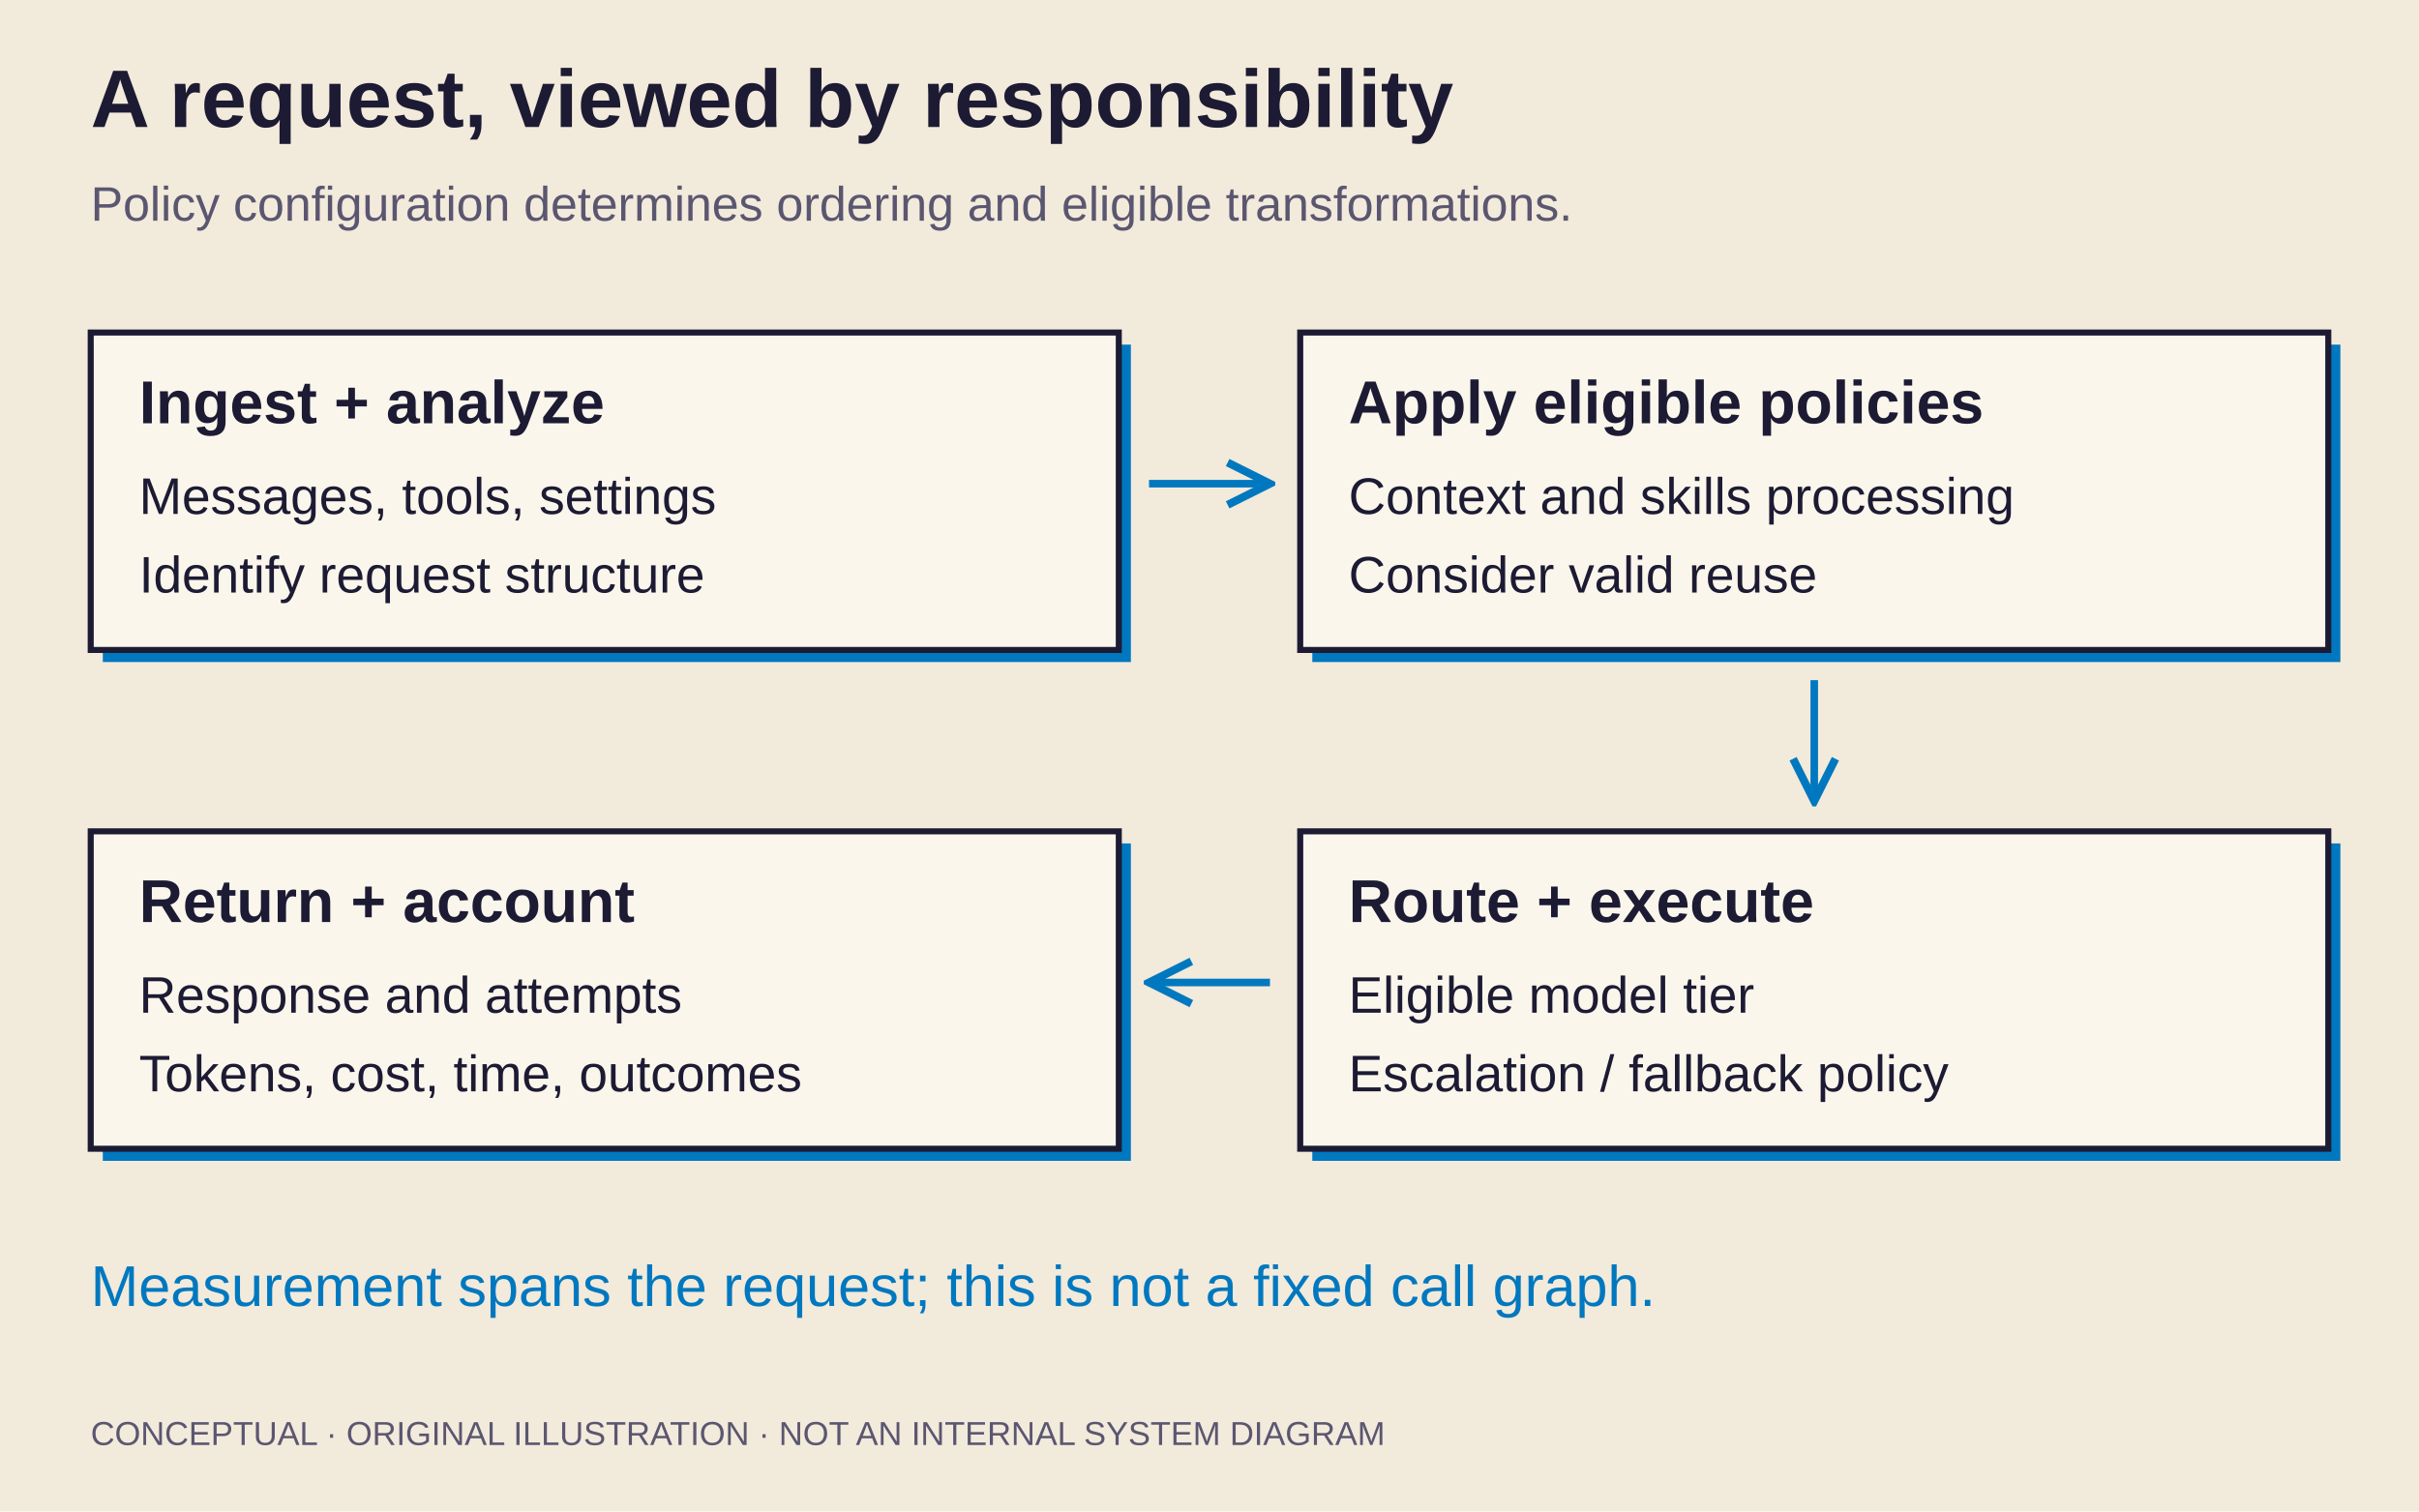
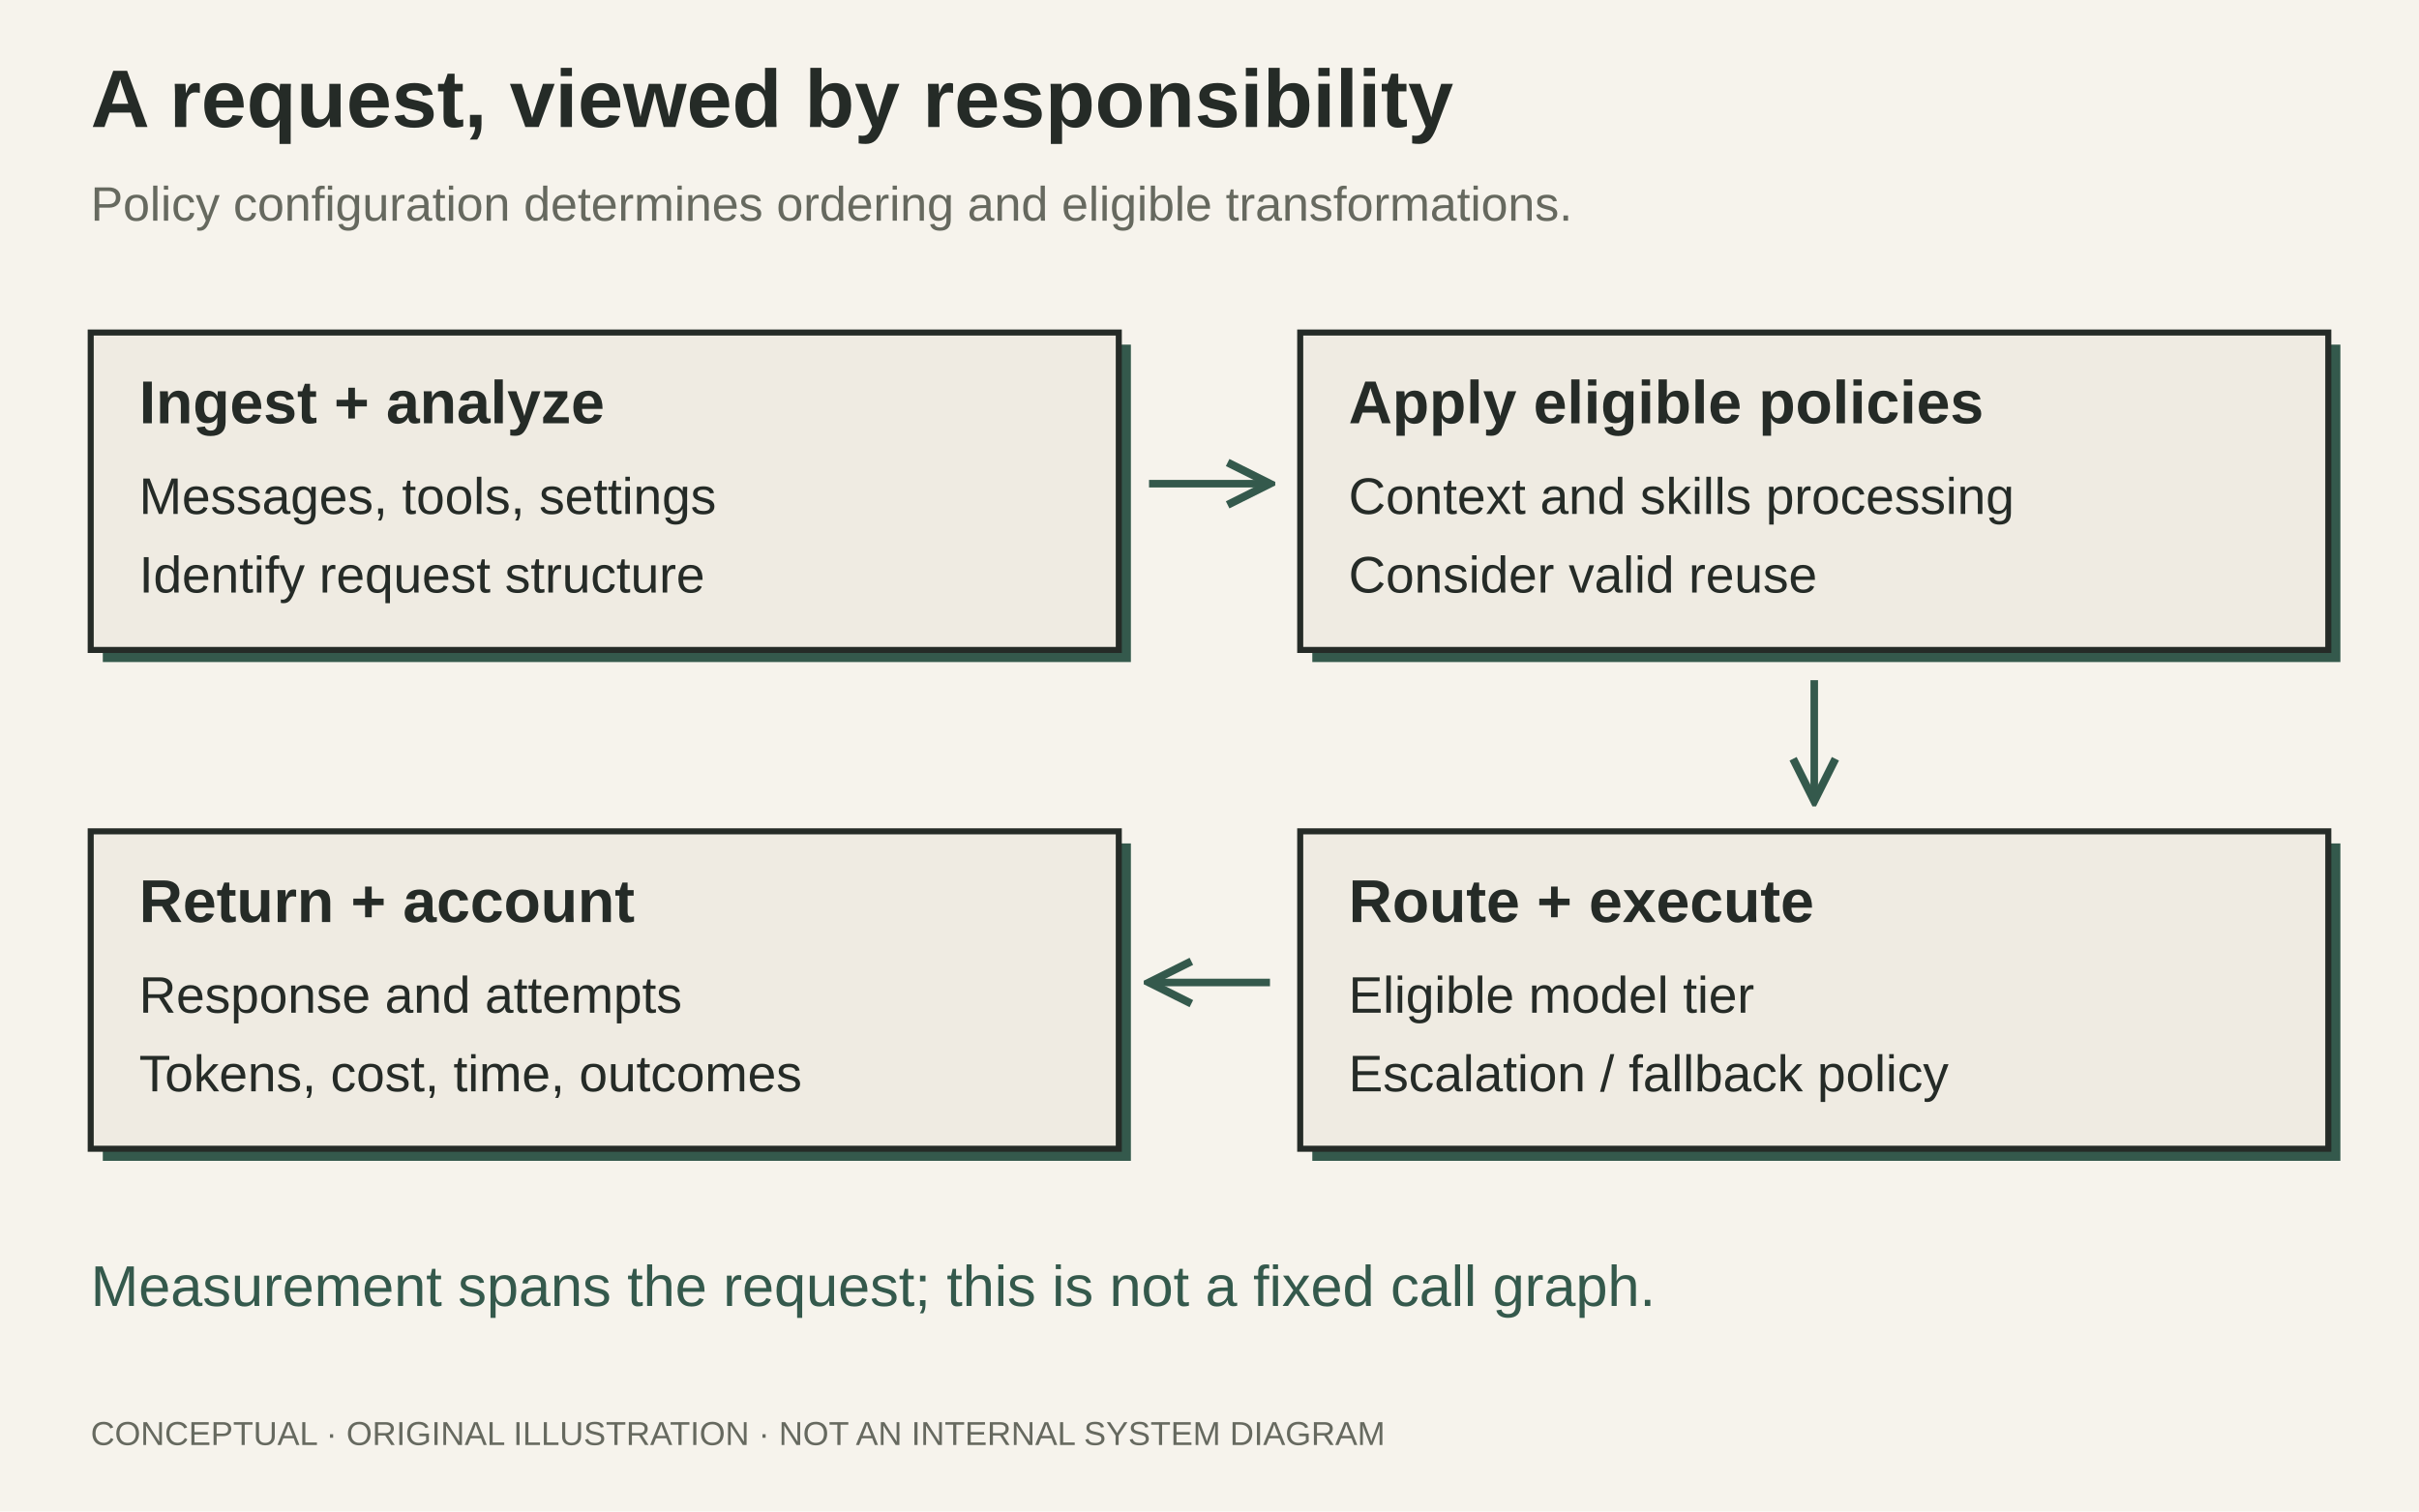
<svg xmlns="http://www.w3.org/2000/svg" width="800" height="500" viewBox="0 0 800 500" role="img" aria-labelledby="title desc">
  <defs>
    <marker id="arrow" viewBox="0 0 10 10" refX="9" refY="5" markerWidth="7" markerHeight="7" orient="auto-start-reverse">
-       <path d="M1 1 L9 5 L1 9" fill="none" stroke="#0078bf" stroke-width="1.5" />
+       <path d="M1 1 L9 5 L1 9" fill="none" stroke="#34594c" stroke-width="1.5" />
    </marker>
  </defs>
-   <rect width="800" height="500" fill="#f2eadb" />
+   <rect width="800" height="500" fill="#f6f3ec" />
  <g font-family="Arial, Helvetica, sans-serif">
-     <text x="30" y="42" font-size="27" fill="#1d1b33" font-weight="700">
+     <text x="30" y="42" font-size="27" fill="#252b27" font-weight="700">
      <tspan x="30" dy="0">A request, viewed by responsibility</tspan>
    </text>
-     <text x="30" y="73" font-size="16" fill="#5b5670" font-weight="400">
+     <text x="30" y="73" font-size="16" fill="#66695f" font-weight="400">
      <tspan x="30" dy="0">Policy configuration determines ordering and eligible transformations.</tspan>
    </text>
-     <rect x="34" y="114" width="340" height="105" fill="#0078bf" />
-     <rect x="30" y="110" width="340" height="105" fill="#fbf6ec" stroke="#1d1b33" stroke-width="2" />
-     <text x="46" y="140" font-size="20" fill="#1d1b33" font-weight="700">
+     <rect x="34" y="114" width="340" height="105" fill="#34594c" />
+     <rect x="30" y="110" width="340" height="105" fill="#efebe2" stroke="#252b27" stroke-width="2" />
+     <text x="46" y="140" font-size="20" fill="#252b27" font-weight="700">
      <tspan x="46" dy="0">Ingest + analyze</tspan>
    </text>
-     <text x="46" y="170" font-size="17" fill="#1d1b33" font-weight="400">
+     <text x="46" y="170" font-size="17" fill="#252b27" font-weight="400">
      <tspan x="46" dy="0">Messages, tools, settings</tspan>
      <tspan x="46" dy="26">Identify request structure</tspan>
    </text>
-     <path d="M380,160 L420,160" fill="none" stroke="#0078bf" stroke-width="2.5" marker-end="url(#arrow)" />
-     <rect x="434" y="114" width="340" height="105" fill="#0078bf" />
-     <rect x="430" y="110" width="340" height="105" fill="#fbf6ec" stroke="#1d1b33" stroke-width="2" />
-     <text x="446" y="140" font-size="20" fill="#1d1b33" font-weight="700">
+     <path d="M380,160 L420,160" fill="none" stroke="#34594c" stroke-width="2.5" marker-end="url(#arrow)" />
+     <rect x="434" y="114" width="340" height="105" fill="#34594c" />
+     <rect x="430" y="110" width="340" height="105" fill="#efebe2" stroke="#252b27" stroke-width="2" />
+     <text x="446" y="140" font-size="20" fill="#252b27" font-weight="700">
      <tspan x="446" dy="0">Apply eligible policies</tspan>
    </text>
-     <text x="446" y="170" font-size="17" fill="#1d1b33" font-weight="400">
+     <text x="446" y="170" font-size="17" fill="#252b27" font-weight="400">
      <tspan x="446" dy="0">Context and skills processing</tspan>
      <tspan x="446" dy="26">Consider valid reuse</tspan>
    </text>
-     <path d="M600,225 L600,265" fill="none" stroke="#0078bf" stroke-width="2.5" marker-end="url(#arrow)" />
-     <rect x="434" y="279" width="340" height="105" fill="#0078bf" />
-     <rect x="430" y="275" width="340" height="105" fill="#fbf6ec" stroke="#1d1b33" stroke-width="2" />
-     <text x="446" y="305" font-size="20" fill="#1d1b33" font-weight="700">
+     <path d="M600,225 L600,265" fill="none" stroke="#34594c" stroke-width="2.5" marker-end="url(#arrow)" />
+     <rect x="434" y="279" width="340" height="105" fill="#34594c" />
+     <rect x="430" y="275" width="340" height="105" fill="#efebe2" stroke="#252b27" stroke-width="2" />
+     <text x="446" y="305" font-size="20" fill="#252b27" font-weight="700">
      <tspan x="446" dy="0">Route + execute</tspan>
    </text>
-     <text x="446" y="335" font-size="17" fill="#1d1b33" font-weight="400">
+     <text x="446" y="335" font-size="17" fill="#252b27" font-weight="400">
      <tspan x="446" dy="0">Eligible model tier</tspan>
      <tspan x="446" dy="26">Escalation / fallback policy</tspan>
    </text>
-     <path d="M420,325 L380,325" fill="none" stroke="#0078bf" stroke-width="2.5" marker-end="url(#arrow)" />
-     <rect x="34" y="279" width="340" height="105" fill="#0078bf" />
-     <rect x="30" y="275" width="340" height="105" fill="#fbf6ec" stroke="#1d1b33" stroke-width="2" />
-     <text x="46" y="305" font-size="20" fill="#1d1b33" font-weight="700">
+     <path d="M420,325 L380,325" fill="none" stroke="#34594c" stroke-width="2.5" marker-end="url(#arrow)" />
+     <rect x="34" y="279" width="340" height="105" fill="#34594c" />
+     <rect x="30" y="275" width="340" height="105" fill="#efebe2" stroke="#252b27" stroke-width="2" />
+     <text x="46" y="305" font-size="20" fill="#252b27" font-weight="700">
      <tspan x="46" dy="0">Return + account</tspan>
    </text>
-     <text x="46" y="335" font-size="17" fill="#1d1b33" font-weight="400">
+     <text x="46" y="335" font-size="17" fill="#252b27" font-weight="400">
      <tspan x="46" dy="0">Response and attempts</tspan>
      <tspan x="46" dy="26">Tokens, cost, time, outcomes</tspan>
    </text>
-     <text x="30" y="432" font-size="19" fill="#0078bf" font-weight="400">
+     <text x="30" y="432" font-size="19" fill="#34594c" font-weight="400">
      <tspan x="30" dy="0">Measurement spans the request; this is not a fixed call graph.</tspan>
    </text>
-     <text x="30" y="478" font-size="11" fill="#5b5670" font-weight="400">
+     <text x="30" y="478" font-size="11" fill="#66695f" font-weight="400">
      <tspan x="30" dy="0">CONCEPTUAL · ORIGINAL ILLUSTRATION · NOT AN INTERNAL SYSTEM DIAGRAM</tspan>
    </text>
  </g>
</svg>
